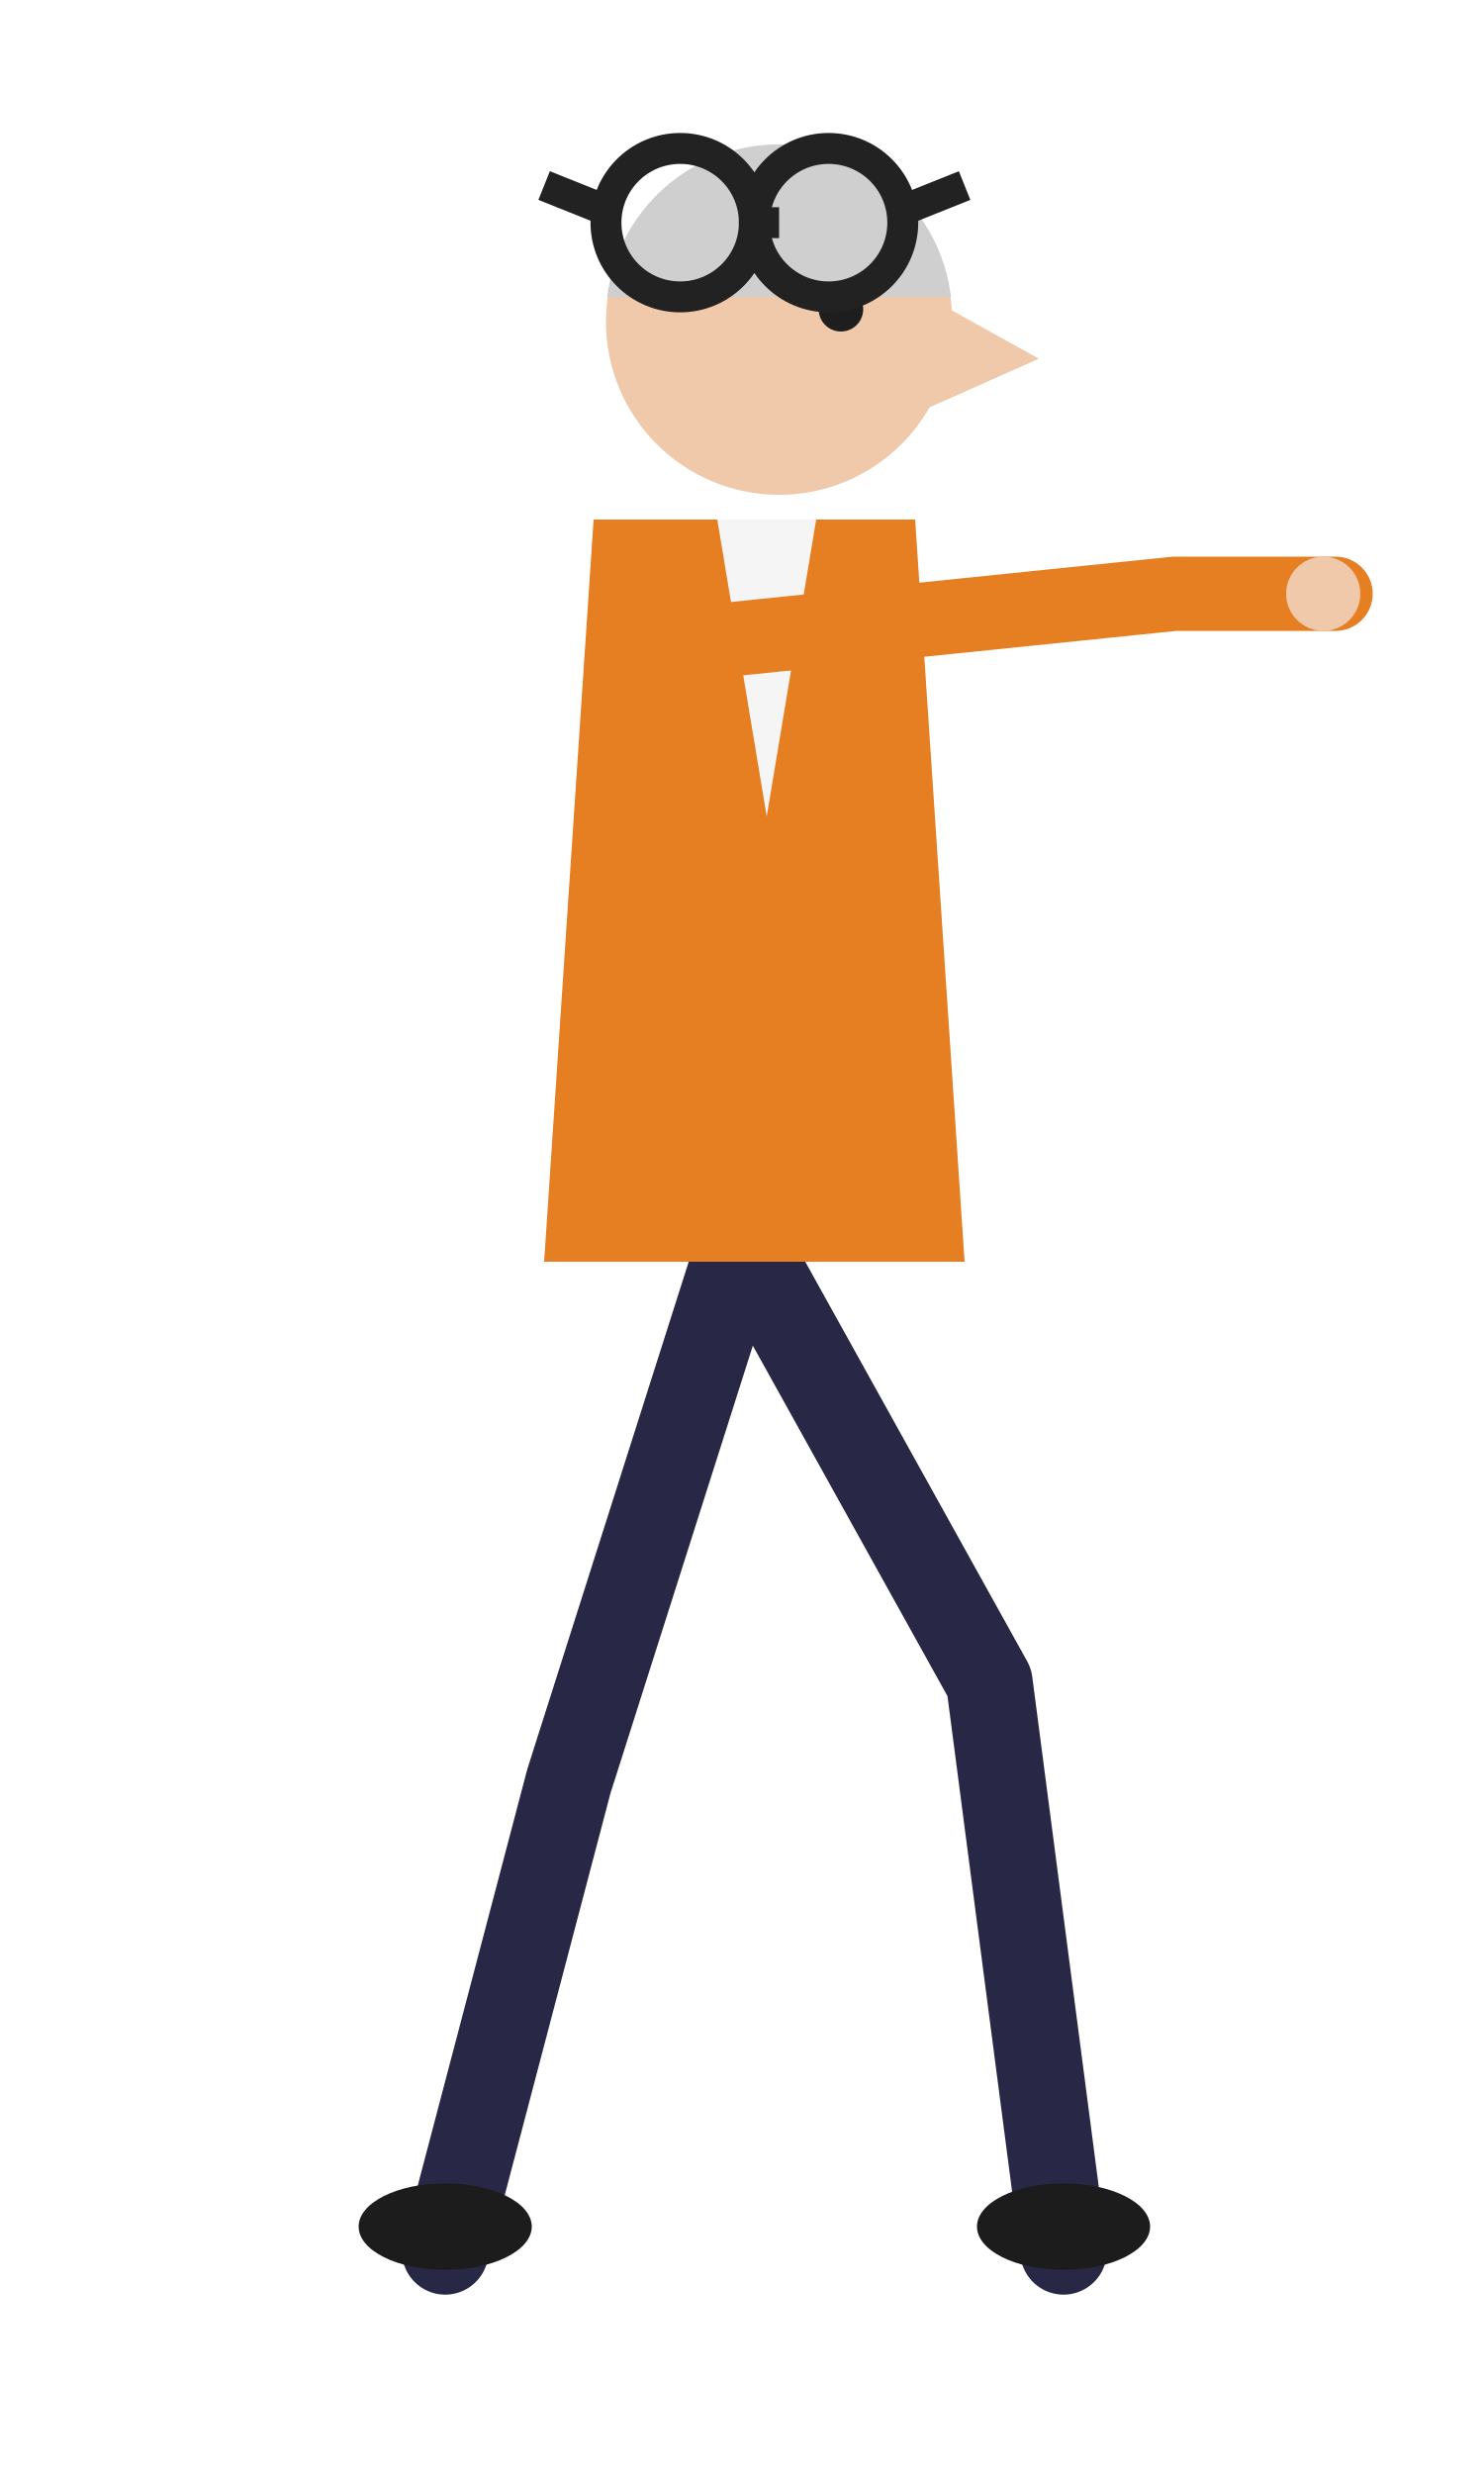
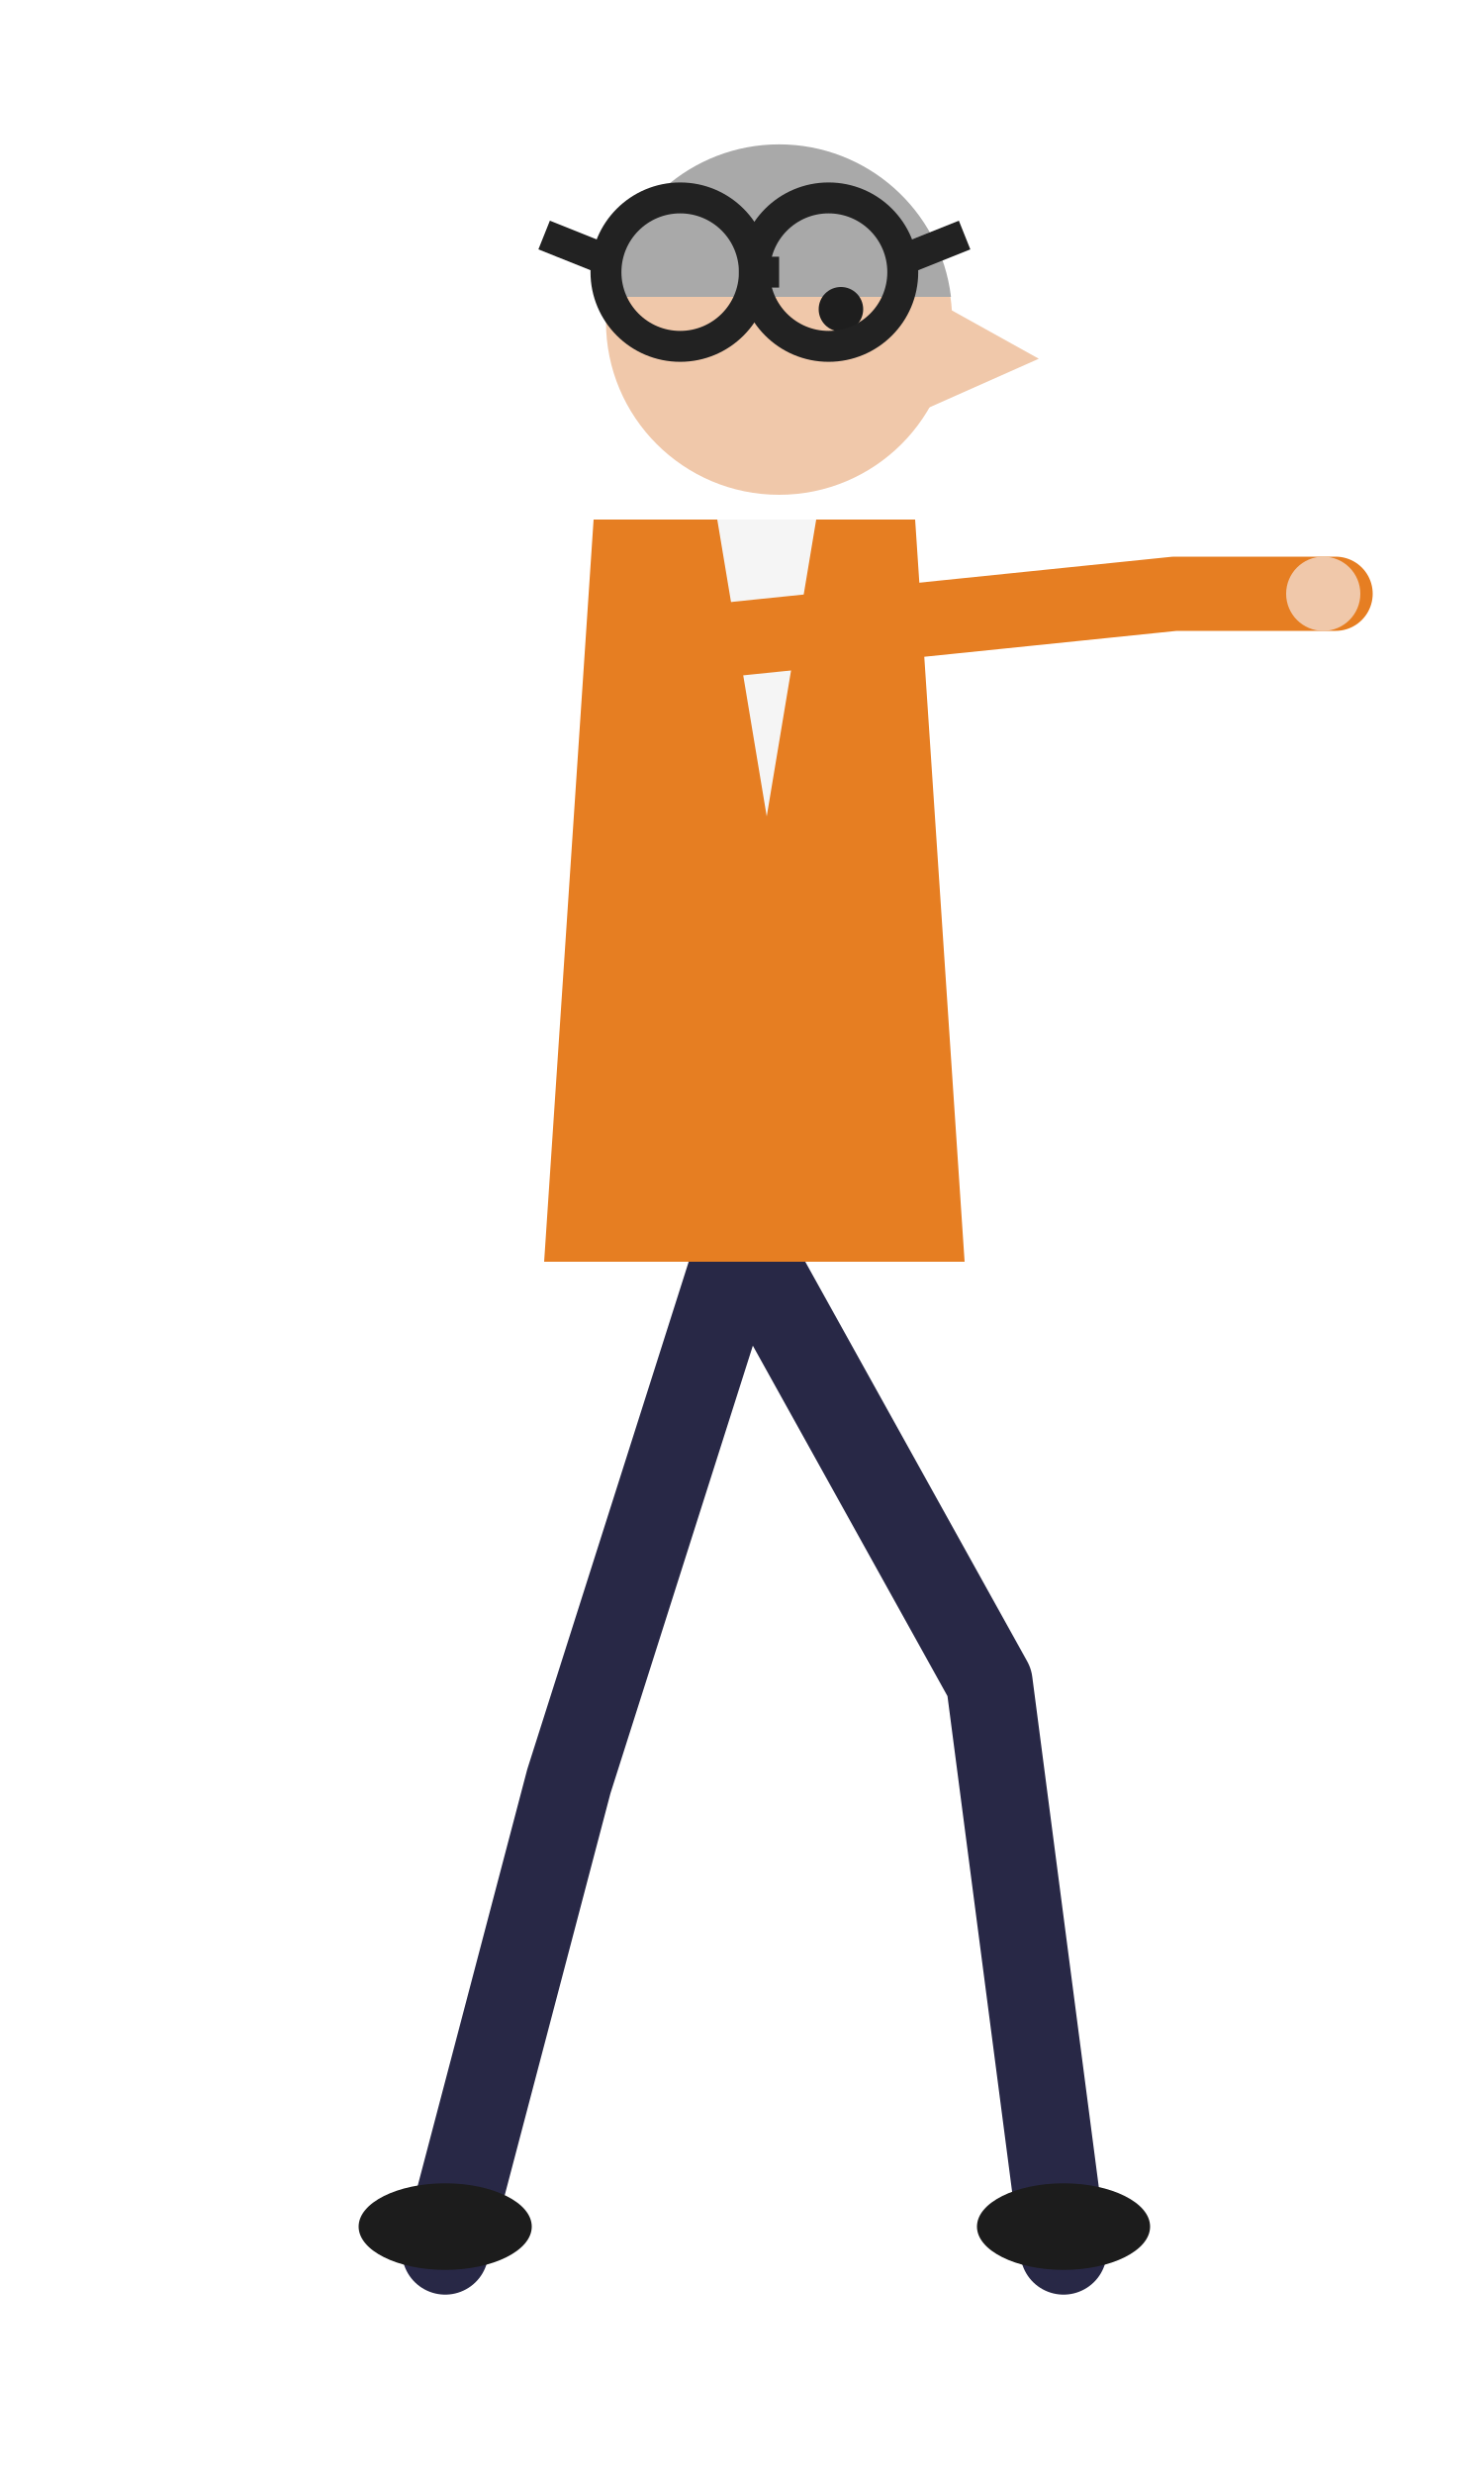
<svg xmlns="http://www.w3.org/2000/svg" viewBox="0 0 120 200" width="120" height="200">
  <g stroke="#282846" stroke-width="7" stroke-linecap="round" fill="none" stroke-linejoin="round">
    <path d="M60 100 L80 136 L86 182 M60 100 L46 144 L36 182" />
  </g>
  <ellipse cx="86" cy="180" rx="7" ry="3.5" fill="#1c1c1c" />
  <ellipse cx="36" cy="180" rx="7" ry="3.5" fill="#1c1c1c" />
  <path d="M48 42 L74 42 L78 102 L44 102 Z" fill="#e67e22" />
  <path d="M58 42 L66 42 L62 66 Z" fill="#f5f5f5" />
  <g stroke="#e67e22" stroke-width="6" stroke-linecap="round" fill="none">
    <path d="M56 52 L95 48 M95 48 L108 48" />
  </g>
  <circle cx="107" cy="48" r="3" fill="#f0c8aa" />
  <circle cx="63" cy="26" r="14" fill="#f0c8aa" />
  <path d="M75 24 L84 29 L75 33 Z" fill="#f0c8aa" />
-   <path d="M49.1 24 A14 14 0 0 1 76.9 24 Z" fill="#cfcfcf" />
+   <path d="M49.1 24 A14 14 0 0 1 76.9 24 Z" fill="#a9a9a9" />
  <circle cx="68" cy="25" r="1.8" fill="#1e1e1e" />
  <g stroke="#222" stroke-width="2.5" fill="none">
-     <circle cx="55" cy="18" r="6" />
-     <circle cx="67" cy="18" r="6" />
-     <path d="M61 18 L63 18 M49 17 L44 15 M73 17 L78 15" />
+     <circle cx="55" cy="22" r="6" />
+     <circle cx="67" cy="22" r="6" />
+     <path d="M61 22 L63 22 M49 21 L44 19 M73 21 L78 19" />
  </g>
</svg>
